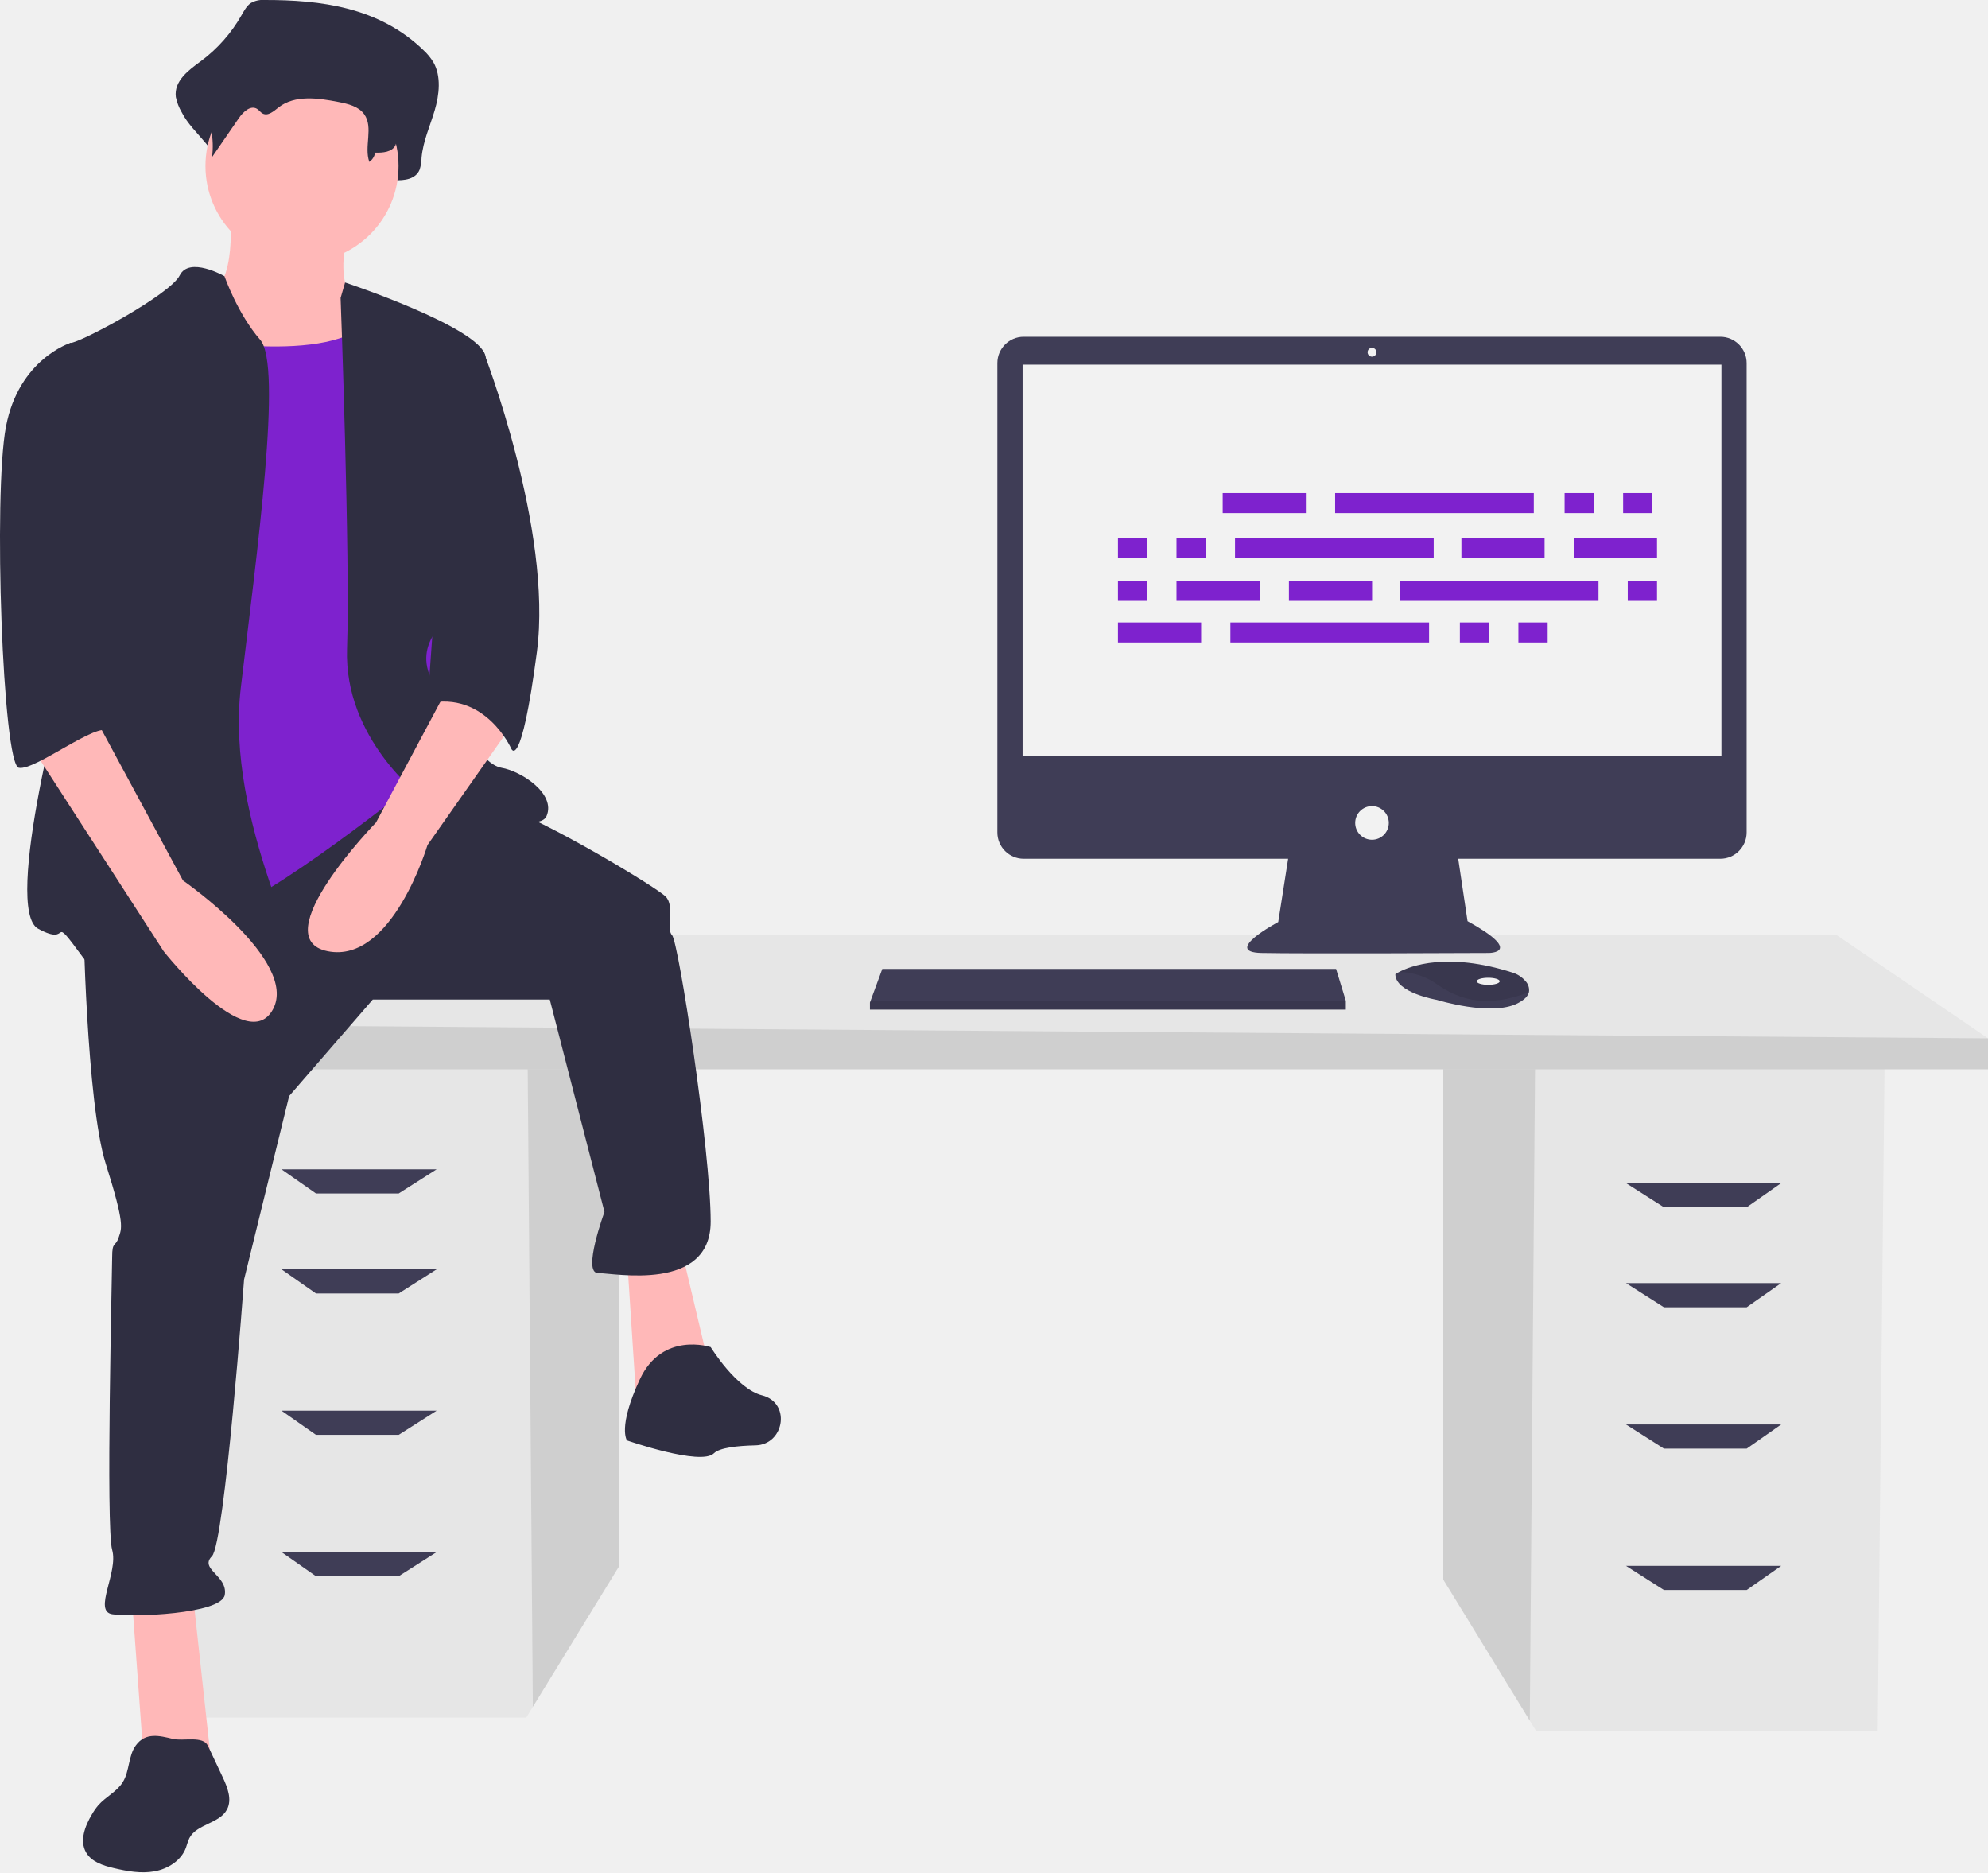
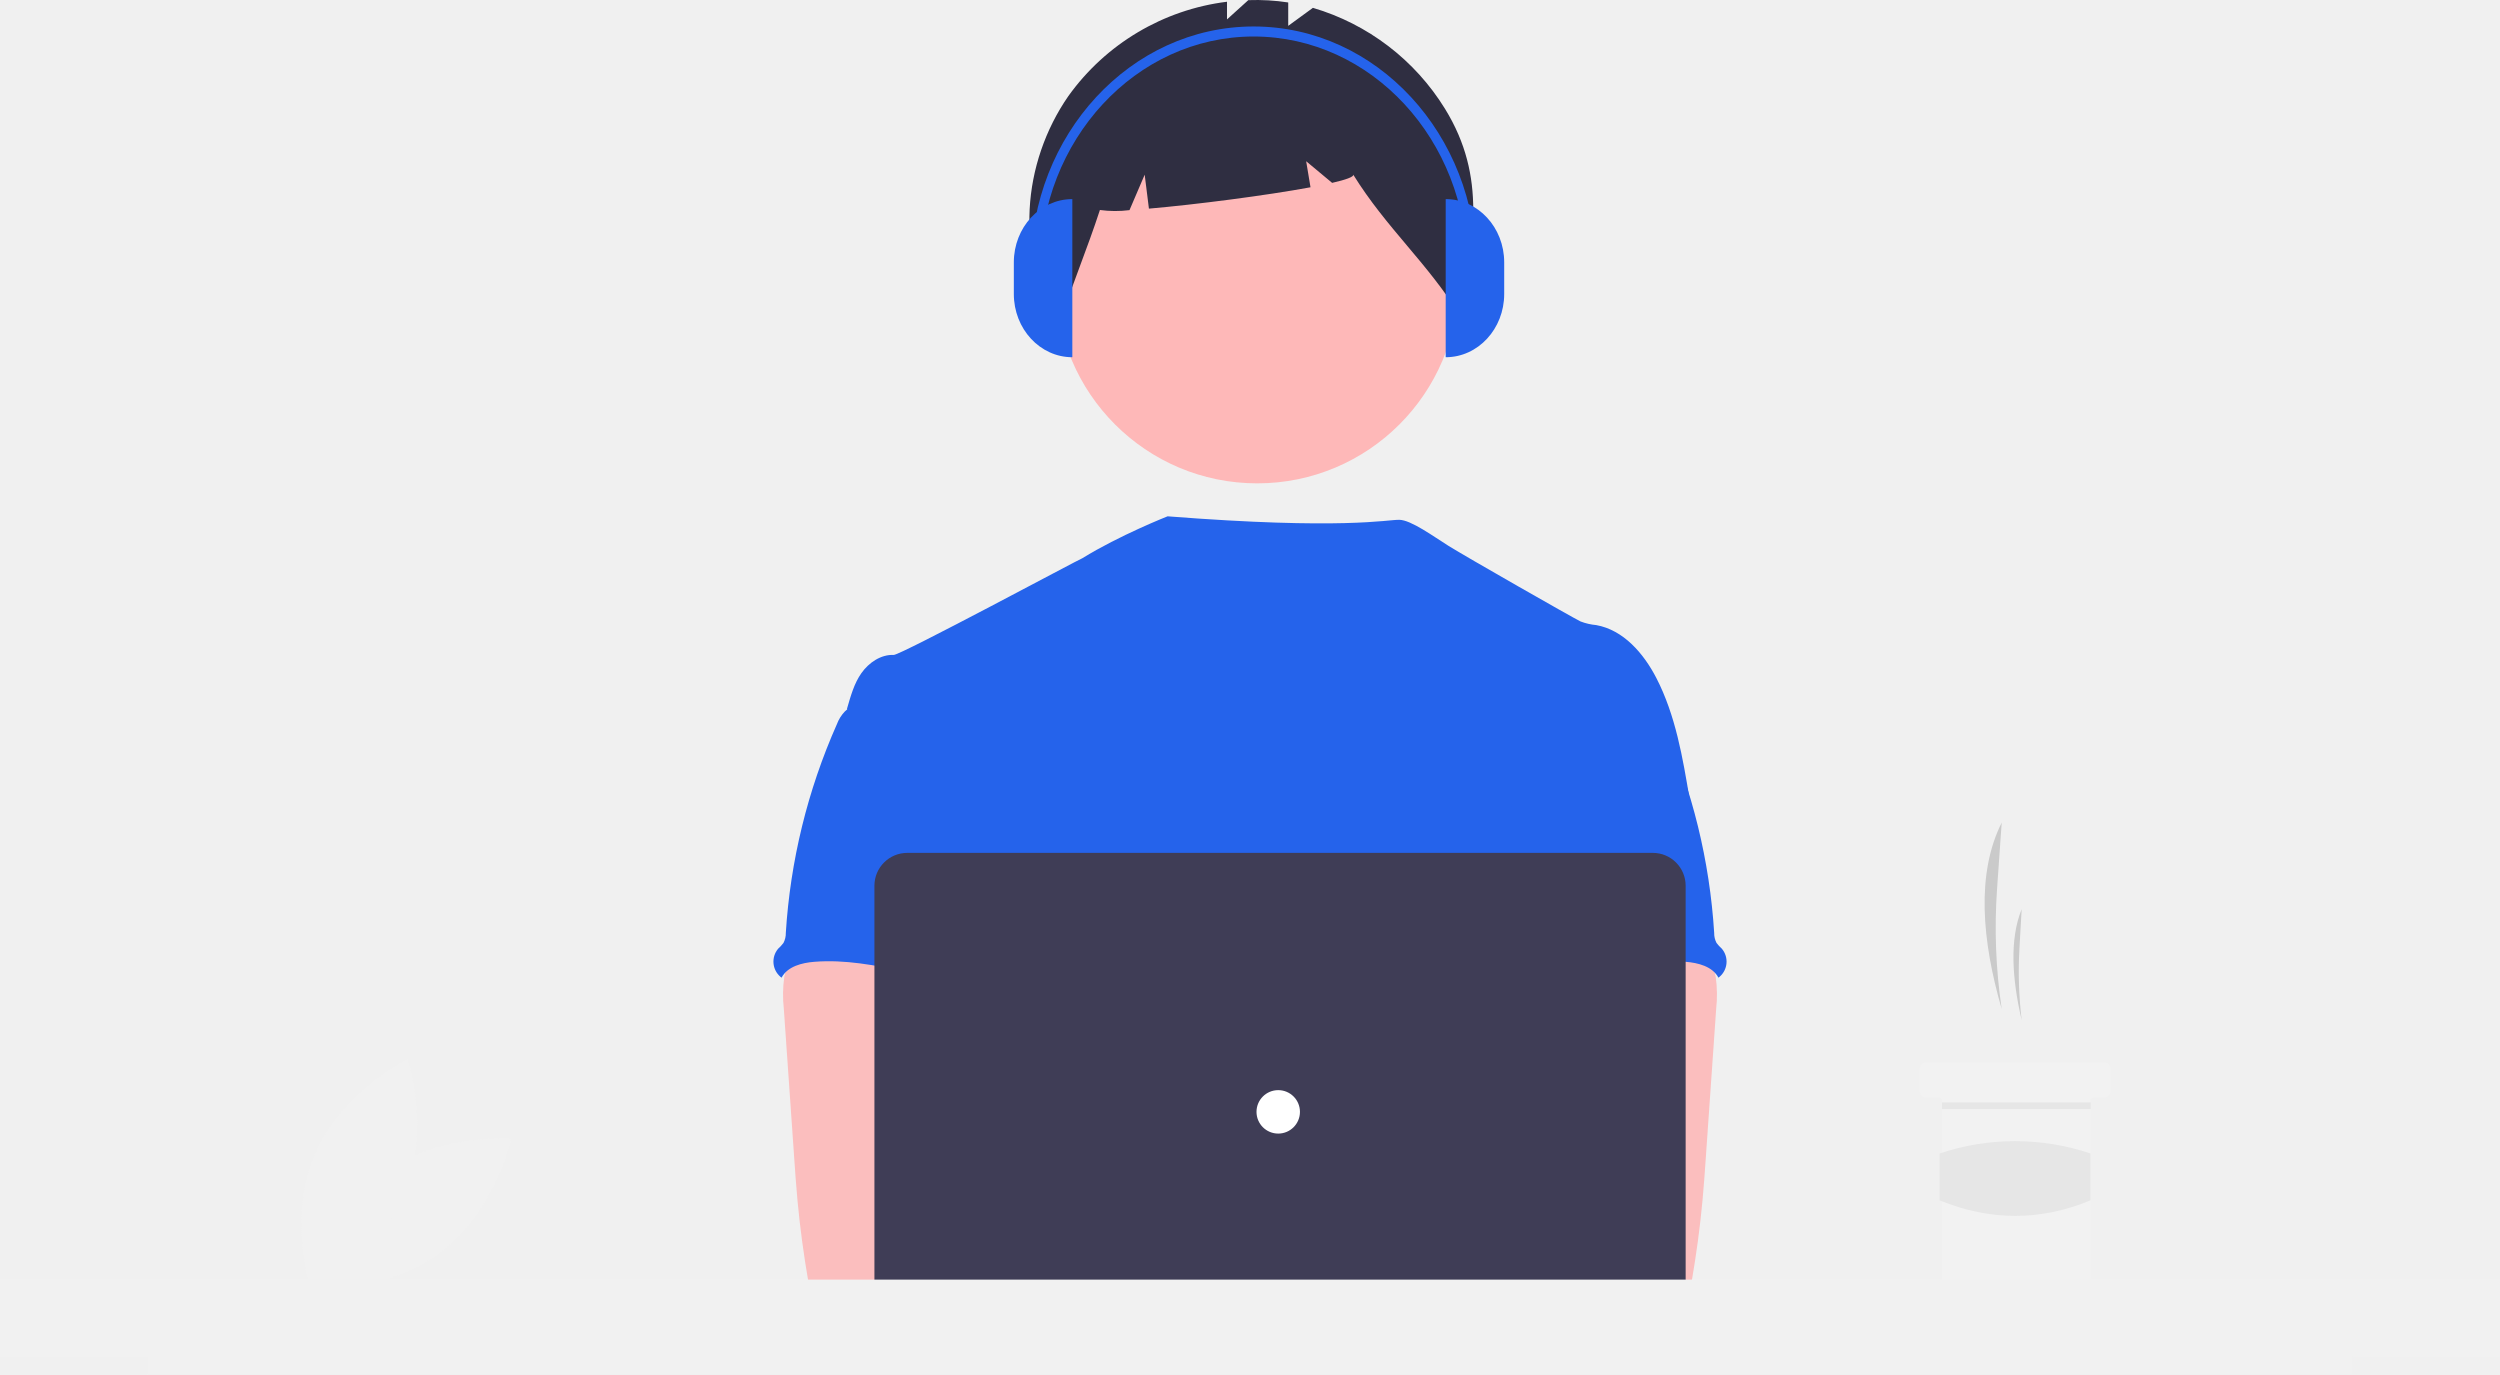
- <svg xmlns="http://www.w3.org/2000/svg" data-name="Layer 1" width="711.188" height="669.683" viewBox="0 0 711.188 669.683">
-   <polygon points="516.326 380.018 516.326 565.013 547.27 615.443 549.625 619.279 671.722 619.279 674.189 380.018 516.326 380.018" fill="#e6e6e6" />
-   <polygon points="516.326 380.018 516.326 565.013 547.27 615.443 549.169 380.018 516.326 380.018" opacity="0.1" />
-   <polygon points="221.566 375.084 221.566 560.08 190.622 610.51 188.267 614.345 66.17 614.345 63.703 375.084 221.566 375.084" fill="#e6e6e6" />
-   <polygon points="221.566 375.084 221.566 560.08 190.622 610.51 188.723 375.084 221.566 375.084" opacity="0.1" />
-   <polygon points="711.188 371.385 711.188 382.484 47.67 382.484 47.67 366.451 109.335 334.385 656.923 334.385 711.188 371.385" fill="#e6e6e6" />
-   <polygon points="711.188 371.385 711.188 382.484 47.67 382.484 47.67 366.451 711.188 371.385" opacity="0.1" />
-   <polygon points="142.635 426.883 113.035 426.883 100.702 418.25 156.201 418.25 142.635 426.883" fill="#3f3d56" />
-   <polygon points="142.635 462.649 113.035 462.649 100.702 454.016 156.201 454.016 142.635 462.649" fill="#3f3d56" />
-   <polygon points="142.635 513.215 113.035 513.215 100.702 504.581 156.201 504.581 142.635 513.215" fill="#3f3d56" />
-   <polygon points="142.635 563.78 113.035 563.78 100.702 555.147 156.201 555.147 142.635 563.78" fill="#3f3d56" />
-   <polygon points="595.257 431.816 624.857 431.816 637.19 423.183 581.691 423.183 595.257 431.816" fill="#3f3d56" />
-   <polygon points="595.257 467.582 624.857 467.582 637.19 458.949 581.691 458.949 595.257 467.582" fill="#3f3d56" />
-   <polygon points="595.257 518.148 624.857 518.148 637.19 509.515 581.691 509.515 595.257 518.148" fill="#3f3d56" />
-   <polygon points="595.257 568.713 624.857 568.713 637.19 560.08 581.691 560.08 595.257 568.713" fill="#3f3d56" />
-   <path d="M859.82,235.615H610.634a9.423,9.423,0,0,0-9.424,9.424V412.897a9.423,9.423,0,0,0,9.424,9.424h94.593l-3.544,22.626s-20.253,10.759-6.013,11.076,81.328,0,81.328,0,12.974,0-7.595-11.392l-3.334-22.31h93.75a9.423,9.423,0,0,0,9.424-9.424V245.039A9.423,9.423,0,0,0,859.82,235.615Z" transform="translate(-244.406 -115.1587)" fill="#3f3d56" />
-   <rect x="365.823" y="130.424" width="249.996" height="139.871" fill="#f2f2f2" />
-   <circle cx="490.821" cy="125.994" r="1.582" fill="#f2f2f2" />
-   <circle cx="490.821" cy="294.346" r="6.013" fill="#f2f2f2" />
-   <polygon points="481.452 357.952 481.452 361.117 311.202 361.117 311.202 358.585 311.436 357.952 315.632 346.56 477.971 346.56 481.452 357.952" fill="#3f3d56" />
-   <path d="M791.376,470.013c-.31,1.326-1.481,2.725-4.127,4.047-9.493,4.747-28.797-1.266-28.797-1.266s-14.873-2.532-14.873-9.177a11.866,11.866,0,0,1,1.304-.775c3.991-2.112,17.225-7.322,40.691.221a9.786,9.786,0,0,1,4.46,2.923A4.667,4.667,0,0,1,791.376,470.013Z" transform="translate(-244.406 -115.1587)" fill="#3f3d56" />
-   <path d="M791.376,470.013c-11.62,4.452-21.977,4.785-32.607-2.598a23.343,23.343,0,0,0-13.886-4.573c3.991-2.112,17.225-7.322,40.691.221a9.786,9.786,0,0,1,4.46,2.923A4.667,4.667,0,0,1,791.376,470.013Z" transform="translate(-244.406 -115.1587)" opacity="0.1" />
-   <ellipse cx="532.4" cy="350.99" rx="4.114" ry="1.266" fill="#f2f2f2" />
-   <polygon points="481.452 357.952 481.452 361.117 311.202 361.117 311.202 358.585 311.436 357.952 481.452 357.952" opacity="0.1" />
-   <path d="M339.068,115.159a8.554,8.554,0,0,0-4.961,1.108c-1.476,1.011-2.406,2.782-3.356,4.429a52.986,52.986,0,0,1-14.434,16.305c-4.289,3.142-9.742,7.06-9.008,12.853a17.372,17.372,0,0,0,2.091,5.426c3.957,7.987,14.754,14.159,13.692,23.273,3.931-6.581-1.327-9.835,2.604-16.416,1.872-3.134,5.124-6.672,7.951-4.704.946.659,1.568,1.841,2.553,2.419,2.351,1.38,4.853-1.258,6.934-3.126,7.177-6.443,17.383-4.755,26.314-2.747,4.216.948,8.847,2.191,11.34,6.221,3.277,5.298-3.113,11.02-4.728,17.01a3.264,3.264,0,0,0,3.503,4.062c2.68-.264,5.854-.481,6.013-1.657,3.372.12,7.503-.262,8.947-3.772a14.762,14.762,0,0,0,.693-4.293c.53-5.897,3.033-11.277,4.691-16.89s2.379-12.191-.419-17.167a19.864,19.864,0,0,0-3.666-4.456C379.94,117.67,359.063,115.136,339.068,115.159Z" transform="translate(-244.406 -115.1587)" fill="#2f2e41" />
-   <path d="M326.544,190.064s3.453,28.778-9.209,31.081,11.511,41.441,11.511,41.441l57.557,6.907-13.814-46.045s-9.209-3.453-3.453-26.476S326.544,190.064,326.544,190.064Z" transform="translate(-244.406 -115.1587)" fill="#ffb8b8" />
-   <polygon points="47.028 569.318 51.633 632.631 75.806 632.631 68.9 569.318 47.028 569.318" fill="#ffb8b8" />
-   <polygon points="224.303 449.6 227.756 502.552 254.233 491.041 243.872 447.298 224.303 449.6" fill="#ffb8b8" />
-   <path d="M274.167,442.738s1.151,66.766,8.058,88.637,5.756,23.023,4.605,26.476-2.302,1.151-2.302,6.907-2.302,96.695,0,104.753-6.907,21.872,0,23.023,39.139,0,40.29-6.907-9.209-9.209-4.605-13.814,11.511-98.998,11.511-98.998l16.116-65.615,29.93-34.534H441.082l19.569,75.975s-8.058,21.872-2.302,21.872,40.29,6.907,40.29-18.418S487.127,451.947,484.825,449.645s1.151-10.36-2.302-13.814-43.743-27.627-58.708-32.232S387.857,393.515,387.857,393.515Z" transform="translate(-244.406 -115.1587)" fill="#2f2e41" />
-   <path d="M498.639,596.991s-17.267-5.756-25.325,11.511-4.605,21.872-4.605,21.872,26.476,9.209,31.081,4.605c2.003-2.003,8.365-2.699,14.913-2.846,9.973-.224,12.626-14.333,3.207-17.619q-.421-.147-.853-.255C507.848,611.955,498.639,596.991,498.639,596.991Z" transform="translate(-244.406 -115.1587)" fill="#2f2e41" />
-   <circle cx="108.038" cy="59.365" r="34.534" fill="#ffb8b8" />
-   <path d="M307.55,235.534s56.406,11.511,70.219-6.907,19.569,51.801,19.569,51.801l6.907,73.673-10.36,40.29s-54.103,43.743-71.37,47.197-43.743,5.756-43.743,5.756,8.058-127.776,8.058-130.078S307.55,235.534,307.55,235.534Z" transform="translate(-244.406 -115.1587)" fill="#7e22ce" />
-   <path d="M324.704,213.945s-12.55-7.189-16.003-.282S273.016,237.836,269.562,237.836s6.907,95.544,2.302,107.056S245.389,440.436,258.051,447.343s3.453-6.907,16.116,10.36,74.824,17.267,78.277,10.36-27.627-58.708-21.872-107.056,14.965-115.114,6.907-124.323S324.704,213.945,324.704,213.945Z" transform="translate(-244.406 -115.1587)" fill="#2f2e41" />
-   <path d="M366.258,221.72l1.603-5.518s47.895,15.878,50.198,26.238,1.151,82.882-6.907,88.637-19.569,14.965-11.511,28.778,17.267,28.778,24.174,29.93,19.569,9.209,16.116,17.267-44.894-6.907-44.894-6.907-27.627-20.72-26.476-52.952S366.258,221.72,366.258,221.72Z" transform="translate(-244.406 -115.1587)" fill="#2f2e41" />
-   <path d="M406.548,357.554l-27.627,51.801s-40.29,41.441-17.267,46.045,35.685-37.987,35.685-37.987l29.93-42.592Z" transform="translate(-244.406 -115.1587)" fill="#ffb8b8" />
-   <path d="M340.75,124.195a7.838,7.838,0,0,0-4.039.783,9.413,9.413,0,0,0-2.732,3.131,39.773,39.773,0,0,1-11.75,11.524c-3.491,2.221-7.93,4.99-7.333,9.084a11.359,11.359,0,0,0,1.702,3.835,30.163,30.163,0,0,1,3.665,18.801l9.6-13.954c1.524-2.215,4.171-4.715,6.472-3.324.77.466,1.276,1.301,2.078,1.71,1.914.975,3.95-.889,5.644-2.21,5.842-4.554,14.15-3.361,21.421-1.942,3.432.67,7.202,1.549,9.231,4.397,3.372,4.733-.149,11.572,1.819,17.04a5.023,5.023,0,0,0,2.079-3.317c2.745.085,6.107-.185,7.283-2.666a9.188,9.188,0,0,0,.564-3.034c.432-4.168,2.469-7.971,3.819-11.938s1.937-8.616-.341-12.133a14.681,14.681,0,0,0-2.984-3.149C374.022,125.97,357.027,124.178,340.75,124.195Z" transform="translate(-244.406 -115.1587)" fill="#2f2e41" />
-   <path d="M406.548,237.836l10.725,2.847s24.96,63.919,19.204,107.662-9.209,34.534-9.209,34.534-9.209-20.72-29.93-16.116Z" transform="translate(-244.406 -115.1587)" fill="#2f2e41" />
-   <path d="M293.029,739.422c-2.776,3.772-2.219,9.165-4.678,13.151-2.131,3.455-6.148,5.267-8.814,8.329a22.326,22.326,0,0,0-2.266,3.26c-2.473,4.143-4.483,9.452-2.048,13.616,1.959,3.35,6.078,4.66,9.855,5.552,4.774,1.128,9.734,2.031,14.564,1.169s9.549-3.819,11.271-8.412a32.5,32.5,0,0,1,1.205-3.401c2.617-5.153,10.827-5.209,13.506-10.33,1.875-3.584.151-7.916-1.571-11.576l-5.261-11.177c-1.746-3.709-8.824-1.576-12.513-2.465C301.465,735.978,296.491,734.701,293.029,739.422Z" transform="translate(-244.406 -115.1587)" fill="#2f2e41" />
-   <path d="M254.598,380.577l48.348,74.824s29.93,37.987,39.139,20.72-32.232-46.045-32.232-46.045L278.772,372.519Z" transform="translate(-244.406 -115.1587)" fill="#ffb8b8" />
-   <path d="M278.772,240.138,269.562,237.836s-18.418,5.756-23.023,29.93-1.151,120.869,4.605,122.02,28.427-16.837,32.056-13.023-7.882-15.756-4.429-26.116S278.772,240.138,278.772,240.138Z" transform="translate(-244.406 -115.1587)" fill="#2f2e41" />
-   <g id="f3c2397c-d780-4cc6-97d8-1503d8277a2c" data-name="Group 13">
-     <rect id="ad41612f-86f7-46b2-a964-3a5da7bcf3cf" data-name="Rectangle 55" x="437.407" y="176.363" width="29.752" height="7.163" fill="#7e22ce" />
-     <rect id="b9a0b375-cc2a-4c59-8850-661af54e4f62" data-name="Rectangle 56" x="559.722" y="176.363" width="10.468" height="7.163" fill="#7e22ce" />
-     <rect id="e174c2ab-9bc5-41ec-b37c-b06fbf8a9878" data-name="Rectangle 57" x="580.659" y="176.363" width="10.468" height="7.163" fill="#7e22ce" />
-     <rect id="ba2479ac-4c7d-43b4-a028-73b1e20e4002" data-name="Rectangle 58" x="477.628" y="176.363" width="71.075" height="7.163" fill="#7e22ce" />
-     <rect id="ac60ef86-00f2-480b-8171-28b6fdfc1958" data-name="Rectangle 59" x="399.941" y="222.644" width="29.752" height="7.163" fill="#7e22ce" />
-     <rect id="b3d8298d-cd65-487a-8b19-4cee946356e7" data-name="Rectangle 60" x="522.256" y="222.644" width="10.468" height="7.163" fill="#7e22ce" />
-     <rect id="ed27f15f-f0c4-4569-8330-a6688f8e356c" data-name="Rectangle 61" x="543.193" y="222.644" width="10.468" height="7.163" fill="#7e22ce" />
-     <rect id="f685c005-adaf-4d60-acda-005b037d82a6" data-name="Rectangle 62" x="440.162" y="222.644" width="71.075" height="7.163" fill="#7e22ce" />
-     <rect id="eca7c7fc-83f8-48ca-a588-6606db47af3f" data-name="Rectangle 63" x="522.807" y="192.341" width="29.752" height="7.163" fill="#7e22ce" />
-     <rect id="a71b5b2f-f8b9-481d-a301-5e3357e5fe42" data-name="Rectangle 64" x="563.028" y="192.341" width="29.752" height="7.163" fill="#7e22ce" />
-     <rect id="abb3a25a-f854-41fc-8391-e6ad9fbe2417" data-name="Rectangle 66" x="399.941" y="192.341" width="10.468" height="7.163" fill="#7e22ce" />
-     <rect id="add2b425-b775-4eb5-9c25-8c4c14f957c9" data-name="Rectangle 67" x="420.878" y="192.341" width="10.468" height="7.163" fill="#7e22ce" />
-     <rect id="b7159612-3b84-4b0b-a885-612eaab04c06" data-name="Rectangle 68" x="441.815" y="192.341" width="71.075" height="7.163" fill="#7e22ce" />
-     <rect id="edfc7301-4de5-47dc-80e2-1ae2da982d6d" data-name="Rectangle 69" x="461.099" y="207.768" width="29.752" height="7.163" fill="#7e22ce" />
-     <rect id="e1009f91-6275-4375-80fa-0d778e331fdc" data-name="Rectangle 70" x="420.878" y="207.768" width="29.752" height="7.163" fill="#7e22ce" />
-     <rect id="a060fb9f-1f1a-4862-9a69-16dd49199e18" data-name="Rectangle 71" x="399.941" y="207.768" width="10.468" height="7.163" fill="#7e22ce" />
-     <rect id="b6754d5f-104f-449c-b9a9-cf9ac82bf5fe" data-name="Rectangle 73" x="582.312" y="207.768" width="10.468" height="7.163" fill="#7e22ce" />
-     <rect id="e6ed1ccd-2cfd-450f-a339-07df3a1ee6bb" data-name="Rectangle 74" x="500.768" y="207.768" width="71.075" height="7.163" fill="#7e22ce" />
-   </g>
+ <svg xmlns="http://www.w3.org/2000/svg" data-name="Layer 1" width="878.63" height="483" viewBox="0 0 878.63 483">
+   <path d="M294.716,621.203c-19.511,14.544-25.04,40.135-25.04,40.135s26.104,2.009,45.615-12.535,25.04-40.135,25.04-40.135S314.227,606.659,294.716,621.203Z" transform="translate(-160.6848 -208.5)" fill="#f1f1f1" />
+   <path d="M302.844,628.032c-9.377,22.456-32.862,34.028-32.862,34.028s-8.281-24.837,1.096-47.293,32.862-34.028,32.862-34.028S312.221,605.576,302.844,628.032Z" transform="translate(-160.6848 -208.5)" fill="#f1f1f1" />
+   <path d="M864.187,563.114h0a194.657,194.657,0,0,1-1.633-42.195l1.633-23.307h0c-9,17.908-6.966,41.479,0,65.502Z" transform="translate(-160.6848 -208.5)" fill="#cacaca" />
+   <path d="M871.205,567.013h0a143.091,143.091,0,0,1-.786-25.116l.786-13.873h0C866.875,538.683,867.854,552.713,871.205,567.013Z" transform="translate(-160.6848 -208.5)" fill="#cacaca" />
+   <path d="M902.401,584.17v7.798a2.352,2.352,0,0,1-2.339,2.339h-3.899a.777.777,0,0,0-.78.78v63.943a2.351,2.351,0,0,1-2.339,2.339H845.476a2.341,2.341,0,0,1-2.339-2.339V595.087a.782.782,0,0,0-.78-.78H837.678a2.341,2.341,0,0,1-2.339-2.339v-7.798a2.336,2.336,0,0,1,2.339-2.339h62.383A2.346,2.346,0,0,1,902.401,584.17Z" transform="translate(-160.6848 -208.5)" fill="#f2f2f2" />
+   <rect x="682.522" y="387.445" width="52.246" height="2.339" fill="#e6e6e6" />
+   <path d="M895.383,630.369c-17.483,7.235-35.156,7.315-53.026,0v-16.481a83.274,83.274,0,0,1,53.026,0Z" transform="translate(-160.6848 -208.5)" fill="#e6e6e6" />
+   <circle id="fff0188c-9915-4c0d-8339-9317a77083e8" data-name="Ellipse 276" cx="441.853" cy="99.211" r="70.666" fill="#feb8b8" />
+   <path id="ac220ed6-7c3f-4d1e-8d82-3295770c496a-613" data-name="Path 1461" d="M668.54,246.746a81.614,81.614,0,0,0-46.43-35.492l-8.675,6.331v-8.22a75.123,75.123,0,0,0-14.032-.817l-7.485,6.772V209.11a80.834,80.834,0,0,0-55.763,33.169c-16.254,23.432-18.998,56.032-3.011,79.652,4.388-13.487,9.715-26.142,14.104-39.628a39.916,39.916,0,0,0,10.399.05l5.339-12.459,1.492,11.931c16.55-1.441,41.096-4.607,56.785-7.508l-1.526-9.154,9.128,7.606c4.806-1.106,7.66-2.11,7.425-2.877,11.668,18.811,25.948,30.826,37.616,49.637C678.337,293.006,683.437,270.951,668.54,246.746Z" transform="translate(-160.6848 -208.5)" fill="#2f2e41" />
+   <path d="M754.52,489.43c-2.43-14.619-4.936-29.519-11.731-42.689-4.466-8.626-11.554-16.847-21.11-18.552a20.422,20.422,0,0,1-5.497-1.272c-2.8-1.349-40.425-22.827-46.405-26.568-5.135-3.212-13.24-9.158-17.327-9.158-4.112-.09-19.878,3.579-81.414-1.231,0,0-16.905,6.663-29.985,14.743-.198-.131-63.869,34.06-66.261,33.97-4.53-.191-8.741,2.71-11.338,6.362-2.596,3.652-3.814,8.174-5.089,12.546,13.907,30.97,26.631,61.98,40.539,92.95a7.931,7.931,0,0,1,1.006,3.815,9.31,9.31,0,0,1-1.73,3.815c-6.82,10.956-6.603,24.736-5.858,37.613.746,12.877,1.668,26.478-4.087,38.02-1.565,3.169-3.601,6.069-5.089,9.238-3.486,7.177-4.746,30.131-2.71,37.842l255.121,7.309C730.067,673.102,754.52,489.43,754.52,489.43Z" transform="translate(-160.6848 -208.5)" fill="#2563eb" />
+   <path id="bb46eb08-8e3e-4ac5-913b-26d221d967b9-614" data-name="Path 1421" d="M436.31,551.903a45.043,45.043,0,0,0-.153,11.109l3.657,52.513c.343,4.949.681,9.887,1.146,14.824.877,9.581,2.188,19.086,3.815,28.578a5.09,5.09,0,0,0,5.216,4.949c16.096,3.406,32.726,3.27,49.153,2.342,25.067-1.399,89.198-4.046,93.116-9.136s1.635-13.322-3.474-17.438-89.739-14.149-89.739-14.149c.827-6.553,3.321-12.724,5.688-18.946,4.25-11.035,8.22-22.432,8.297-34.253s-4.377-24.25-14.061-31.022c-7.966-5.56-18.221-6.591-27.928-6.362-7.062.203-19.265-1.489-25.716,1.272C440.223,538.431,437.264,546.905,436.31,551.903Z" transform="translate(-160.6848 -208.5)" fill="#fbbebe" />
+   <path id="efe93a1e-ccdd-49fd-af5f-e26394aa0937-615" data-name="Path 1430" d="M457.627,458.523a13.17,13.17,0,0,0-2.824,4.518A213.588,213.588,0,0,0,436.862,536.356a7.329,7.329,0,0,1-.827,3.55,15.535,15.535,0,0,1-1.87,2.023,7.024,7.024,0,0,0,.84,9.898q.173.146.356.281c2.099-3.951,7.125-5.242,11.592-5.586,21.389-1.692,42.282,8.259,63.734,7.508-1.514-5.23-3.691-10.256-4.925-15.548-5.459-23.502,8.156-49.089-.191-71.726-1.667-4.53-4.453-8.983-8.843-10.968a23.555,23.555,0,0,0-5.662-1.499c-5.421-.98-16.212-5.166-21.453-3.486-1.935.624-2.697,2.443-4.301,3.542C462.877,455.902,459.646,456.474,457.627,458.523Z" transform="translate(-160.6848 -208.5)" fill="#2563eb" />
+   <path id="a38c3c09-000b-42b7-8619-0229d8aff5e9-616" data-name="Path 1421" d="M754.672,536.183c-6.451-2.762-18.653-1.069-25.716-1.272-9.707-.229-19.962.802-27.928,6.362-9.684,6.772-14.137,19.201-14.061,31.022s4.046,23.218,8.297,34.253c2.366,6.222,4.861,12.393,5.688,18.946,0,0-84.63,10.034-89.739,14.149s-7.392,12.348-3.474,17.438,126.173,10.2,142.269,6.794a5.09,5.09,0,0,0,5.216-4.949c1.627-9.491,2.937-18.996,3.815-28.578.465-4.937.802-9.874,1.146-14.824l3.657-52.513a45.043,45.043,0,0,0-.153-11.109C762.736,546.905,759.777,538.431,754.672,536.183Z" transform="translate(-160.6848 -208.5)" fill="#fbbebe" />
+   <path id="bd3879bf-5d05-49be-b690-c4d97e29a2ab-617" data-name="Path 1430" d="M734.687,454.346c-1.603-1.099-2.366-2.918-4.301-3.542-5.241-1.68-16.032,2.507-21.453,3.486a23.555,23.555,0,0,0-5.662,1.499c-4.389,1.985-7.175,6.438-8.843,10.968-8.347,22.637,5.268,48.224-.191,71.726-1.234,5.293-3.411,10.318-4.925,15.548,21.453.751,42.346-9.2,63.734-7.508,4.467.343,9.493,1.635,11.592,5.586q.183-.135.356-.281a7.024,7.024,0,0,0,.84-9.898,15.535,15.535,0,0,1-1.87-2.023,7.329,7.329,0,0,1-.827-3.55,213.588,213.588,0,0,0-17.941-73.316,13.17,13.17,0,0,0-2.824-4.518C740.354,456.474,737.123,455.902,734.687,454.346Z" transform="translate(-160.6848 -208.5)" fill="#2563eb" />
+   <circle cx="420.924" cy="438.81" r="19.073" fill="#fbbebe" />
+   <circle cx="463.156" cy="438.81" r="19.073" fill="#fbbebe" />
+   <path d="M741.572,690.288H479.542a11.552,11.552,0,0,1-11.539-11.539V519.783a11.552,11.552,0,0,1,11.539-11.539H741.572a11.552,11.552,0,0,1,11.539,11.539V678.75A11.552,11.552,0,0,1,741.572,690.288Z" transform="translate(-160.6848 -208.5)" fill="#3f3d56" />
+   <circle id="bf1cdf42-3b4f-4239-91c9-f6802a29e918" data-name="Ellipse 263" cx="449.236" cy="390.766" r="7.635" fill="#fff" />
+   <polygon points="878.63 449.724 0 449.724 0 476.724 51.97 476.724 51.97 483 826.68 483 826.68 476.724 878.63 476.724 878.63 449.724" fill="#f1f1f1" />
+   <path d="M537.556,334.049h0c-11.355,0-20.559-9.952-20.559-22.229h0V300.705c0-12.277,9.205-22.229,20.559-22.229h0v55.574Z" transform="translate(-160.6848 -208.5)" fill="#2563eb" />
+   <path d="M668.779,278.476h0c11.355,0,20.559,9.952,20.559,22.229v11.115c0,12.277-9.205,22.229-20.559,22.229h0V278.476Z" transform="translate(-160.6848 -208.5)" fill="#2563eb" />
+   <path d="M679.553,302.452h-3.262c0-44.73-33.656-81.121-75.026-81.121-41.369,0-75.026,36.391-75.026,81.121h-3.262c0-46.675,35.12-84.648,78.288-84.648C644.433,217.804,679.553,255.777,679.553,302.452Z" transform="translate(-160.6848 -208.5)" fill="#2563eb" />
</svg>
